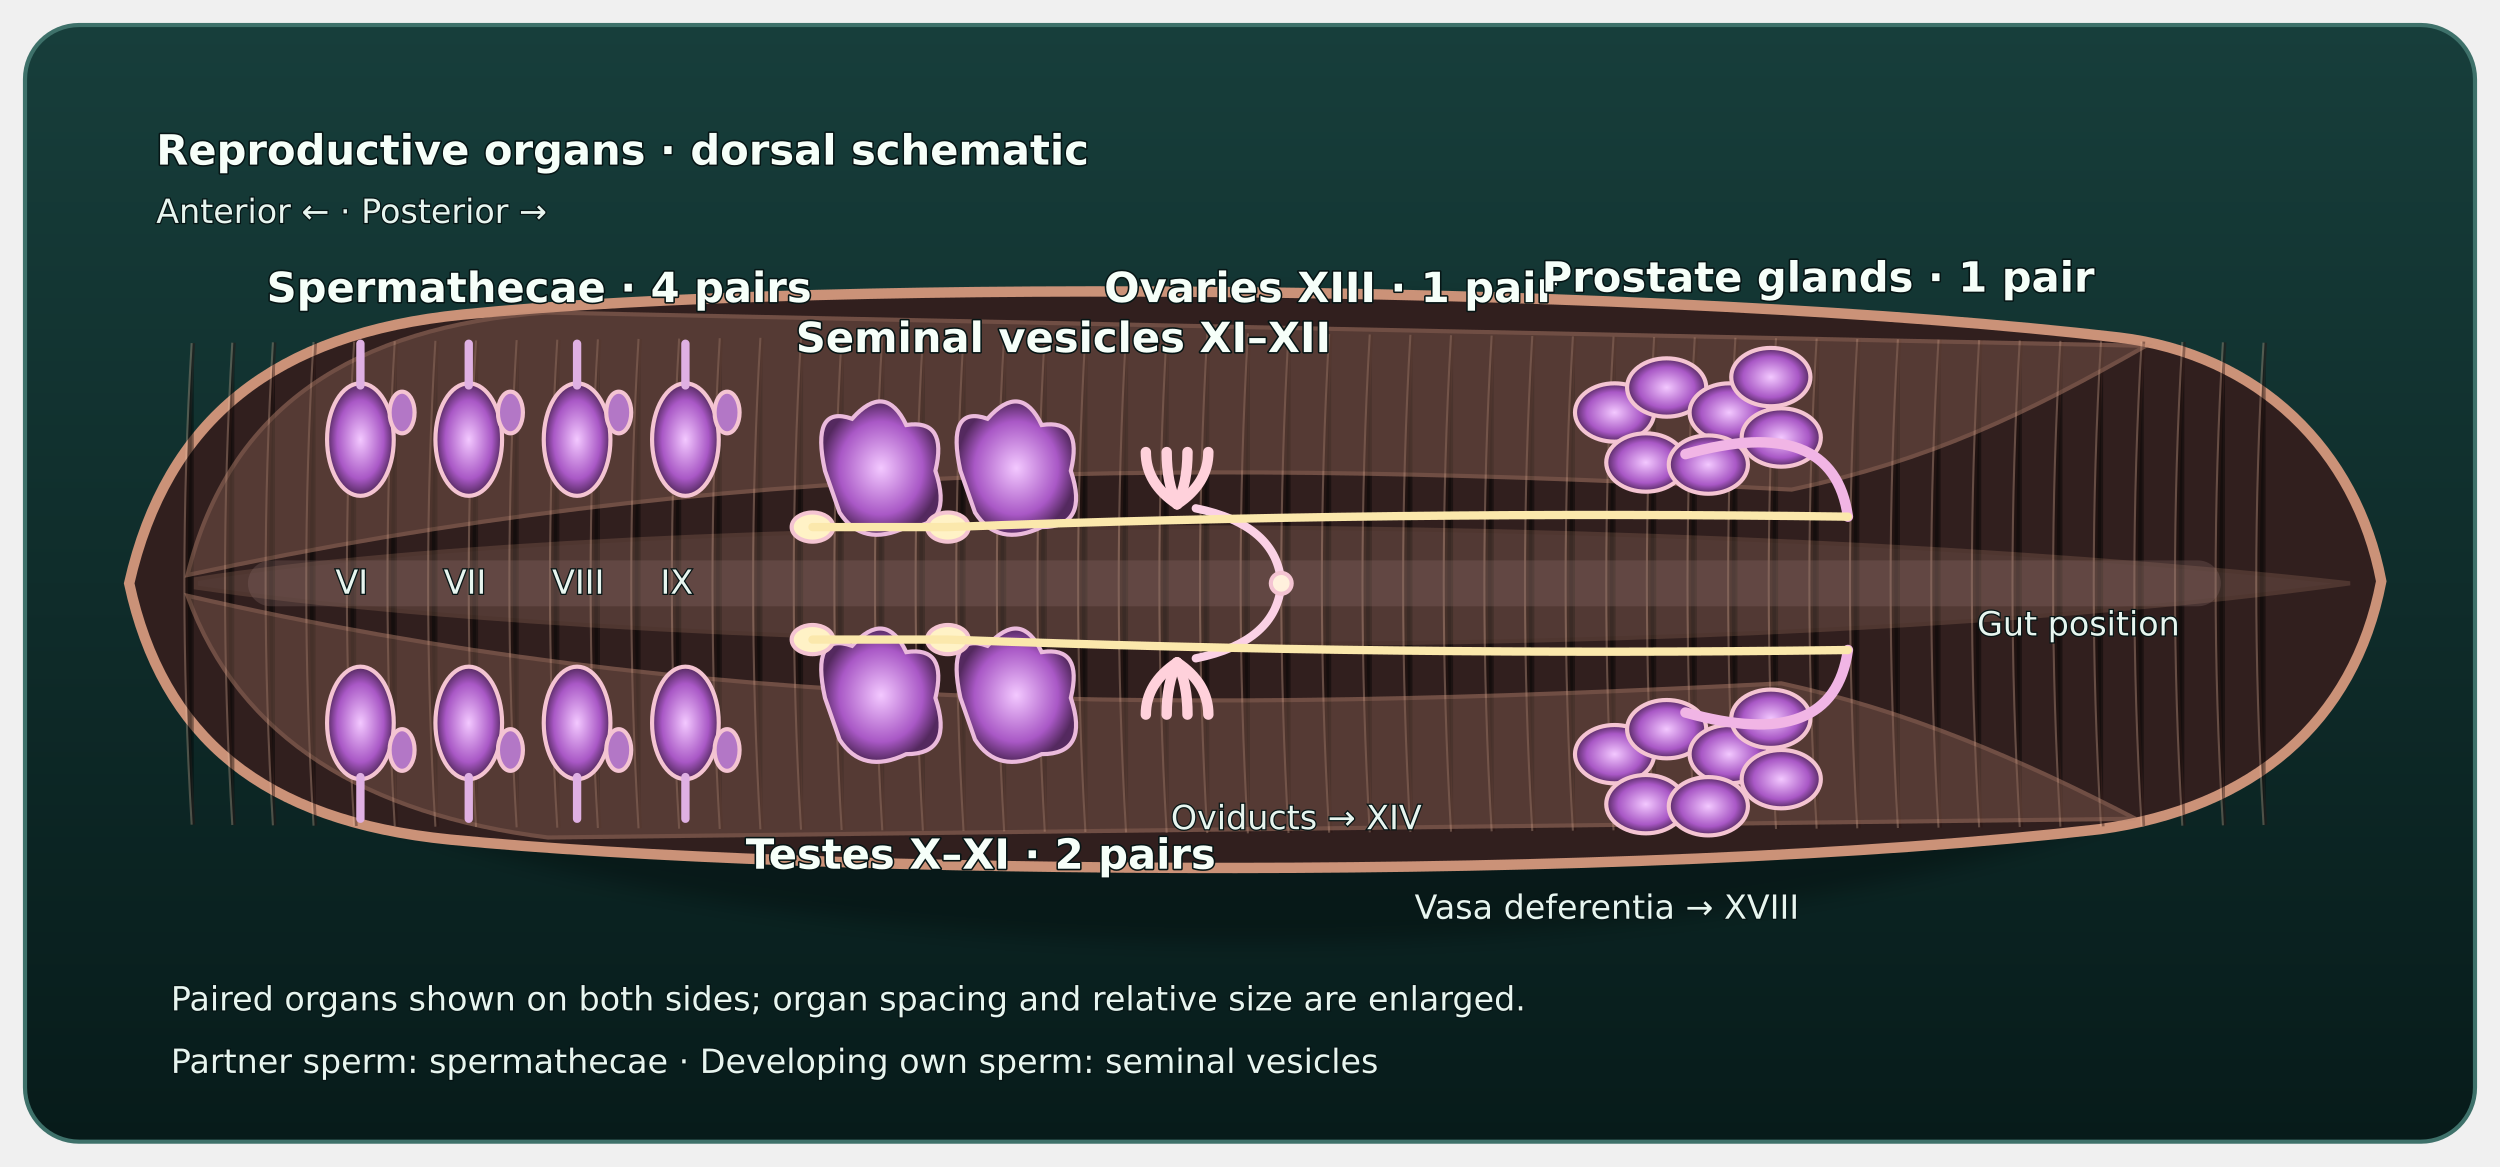
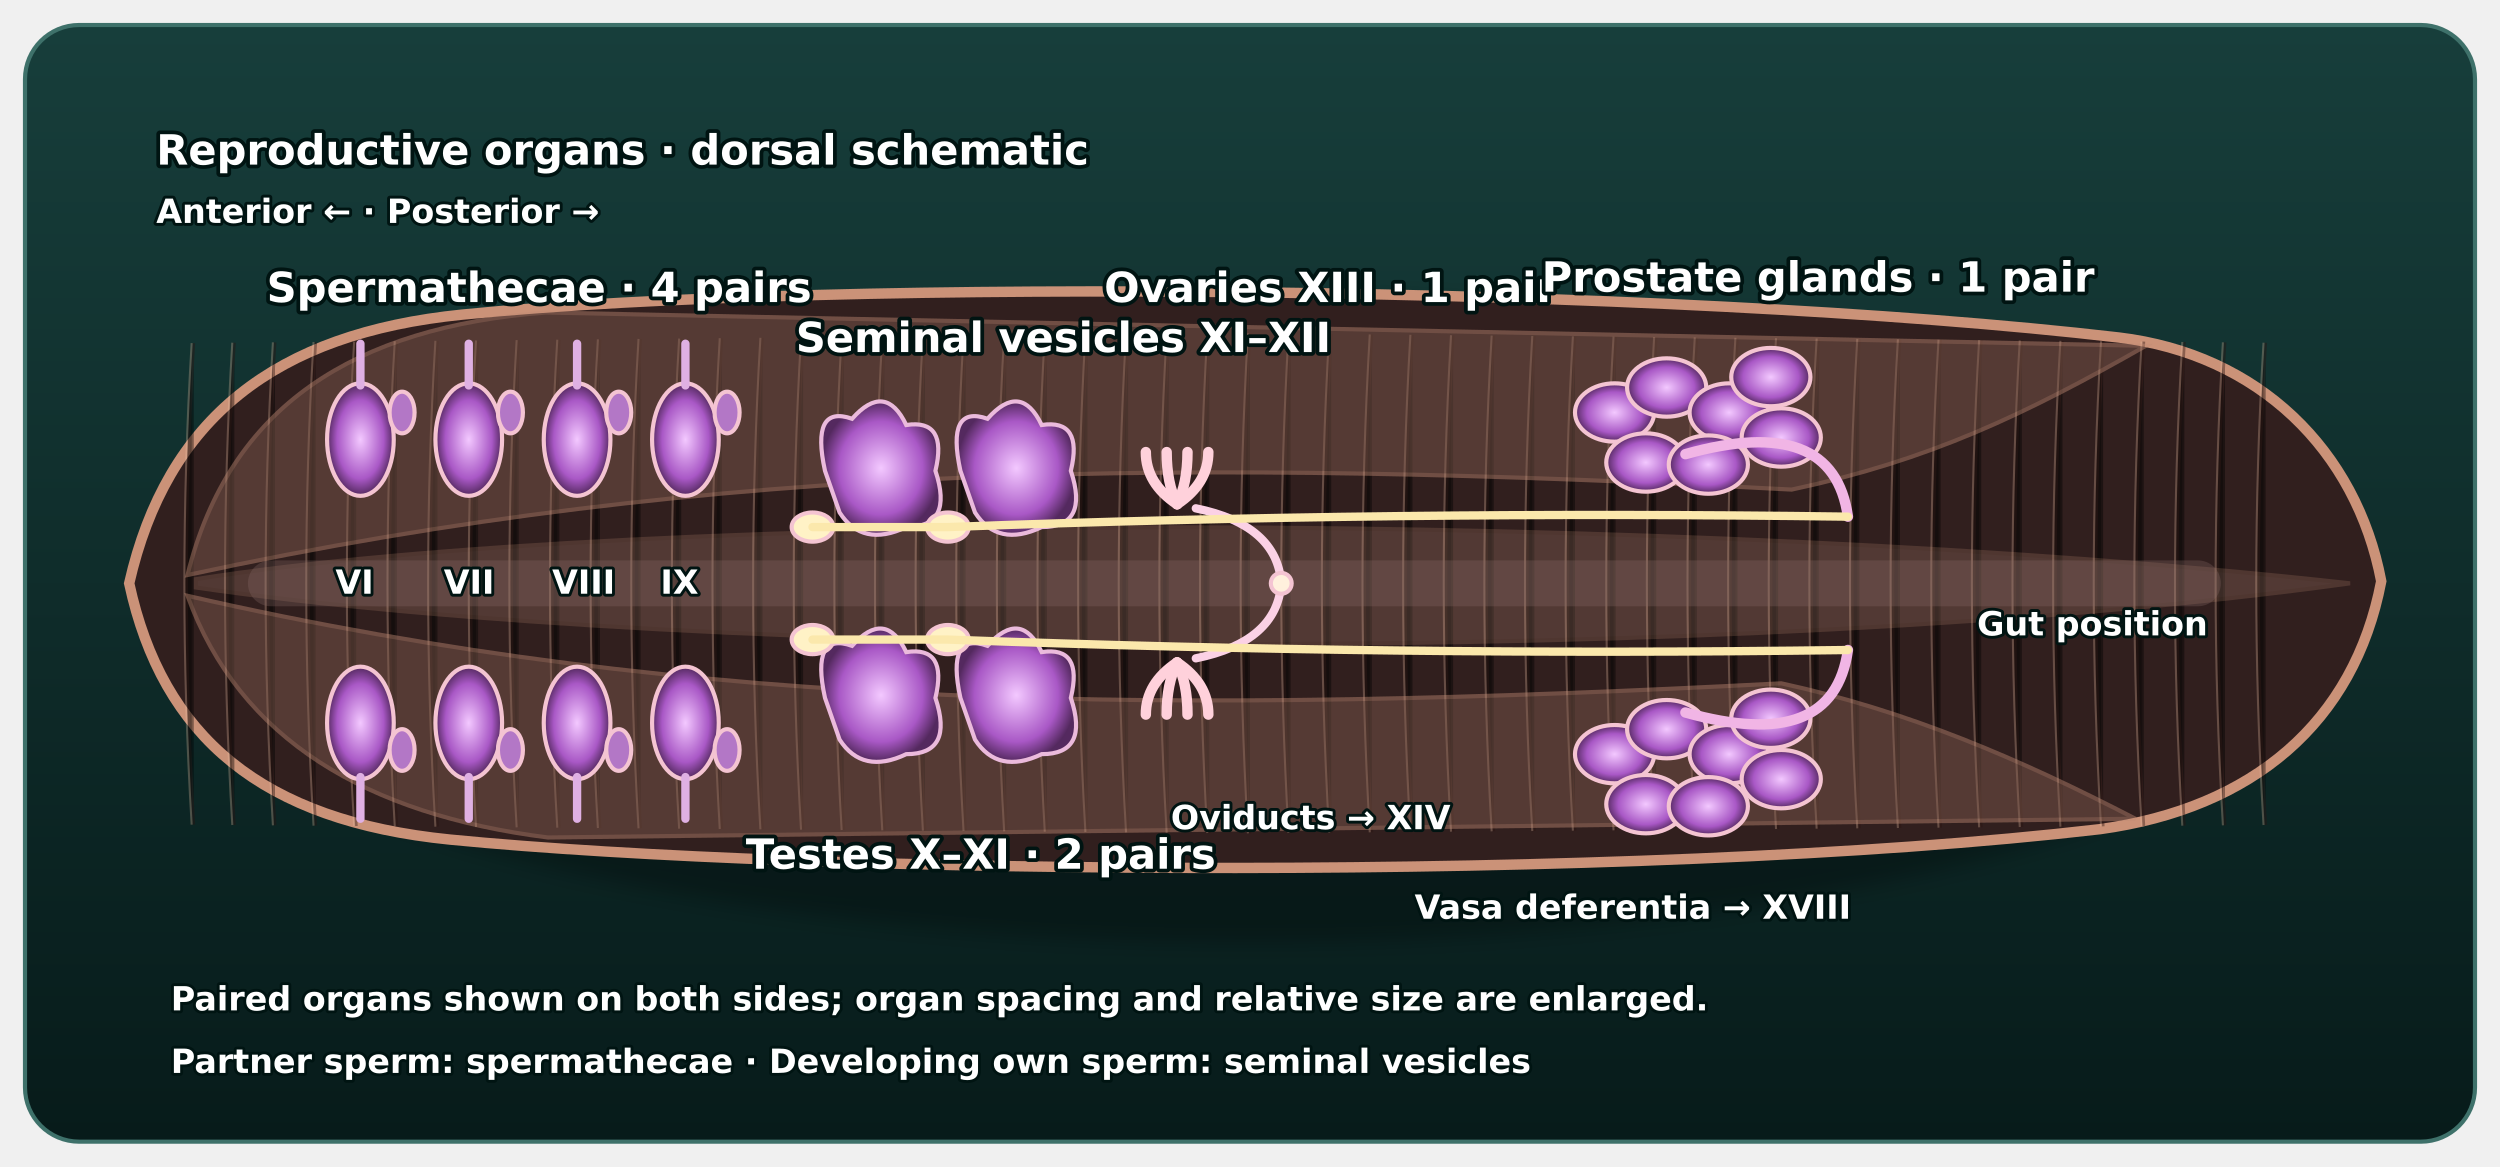
<svg xmlns="http://www.w3.org/2000/svg" id="anatomySvg" viewBox="0 0 1200 560" role="group" aria-labelledby="svgTitle svgDesc" style="transform: none; display: block;" lang="en" xml:lang="en" width="1200" height="560" class="motion-paused">
  <defs>
    <linearGradient id="trayGrad" x1="0" y1="0" x2="0" y2="1">
      <stop stop-color="#173e3b" />
      <stop offset="1" stop-color="#071b1a" />
    </linearGradient>
    <linearGradient id="skinGrad" x1="0" y1="0" x2="0" y2="1">
      <stop stop-color="#b87f69" />
      <stop offset=".42" stop-color="#8b5b4b" />
      <stop offset="1" stop-color="#593c35" />
    </linearGradient>
    <linearGradient id="gutGrad" x1="0" y1="0" x2="0" y2="1">
      <stop stop-color="#ffd0aa" />
      <stop offset=".5" stop-color="#d37e66" />
      <stop offset="1" stop-color="#7e3d3f" />
    </linearGradient>
    <linearGradient id="gutLight" x1="0" y1="0" x2="0" y2="1">
      <stop stop-color="#ffe4bb" />
      <stop offset="1" stop-color="#c67c57" />
    </linearGradient>
    <radialGradient id="gizzardGrad">
      <stop stop-color="#f4c099" />
      <stop offset=".58" stop-color="#b36454" />
      <stop offset="1" stop-color="#683940" />
    </radialGradient>
    <linearGradient id="vesselGrad" x1="0" y1="0" x2="1" y2="0">
      <stop stop-color="#8e1e34" />
      <stop offset=".45" stop-color="#ff6670" />
      <stop offset="1" stop-color="#8e1e34" />
    </linearGradient>
    <radialGradient id="reproGrad">
      <stop stop-color="#f3c8ff" />
      <stop offset=".7" stop-color="#a958c6" />
      <stop offset="1" stop-color="#54295f" />
    </radialGradient>
    <filter id="soft">
      <feGaussianBlur stdDeviation="5" />
    </filter>
    <marker id="arrowRed" markerWidth="8" markerHeight="8" refX="6" refY="3" orient="auto">
      <path d="M0 0L6 3L0 6Z" fill="#ff8991" />
    </marker>
    <marker id="arrowBlue" markerWidth="8" markerHeight="8" refX="6" refY="3" orient="auto">
      <path d="M0 0L6 3L0 6Z" fill="#7bd8ff" />
    </marker>
    <filter id="organicTexture" x="-20%" y="-20%" width="140%" height="140%">
      <feTurbulence type="fractalNoise" baseFrequency="0.012 0.09" numOctaves="4" seed="7" result="grain" />
      <feColorMatrix in="grain" type="matrix" values="0 0 0 0 0  0 0 0 0 0  0 0 0 0 0  0.85 0.85 0.85 0 0" result="grainAlpha" />
      <feComposite in="grainAlpha" in2="SourceGraphic" operator="in" />
    </filter>
    <filter id="fineGrain" x="-20%" y="-20%" width="140%" height="140%">
      <feTurbulence type="fractalNoise" baseFrequency="0.35" numOctaves="2" seed="3" result="fine" />
      <feColorMatrix in="fine" type="matrix" values="0 0 0 0 0  0 0 0 0 0  0 0 0 0 0  0.5 0.5 0.5 0 0" result="fineAlpha" />
      <feComposite in="fineAlpha" in2="SourceGraphic" operator="in" />
    </filter>
    <radialGradient id="glossHi" cx="34%" cy="20%" r="60%">
      <stop offset="0" stop-color="#fff" stop-opacity=".55" />
      <stop offset=".45" stop-color="#fff" stop-opacity=".1" />
      <stop offset="1" stop-color="#fff" stop-opacity="0" />
    </radialGradient>
    <radialGradient id="glossHiSmall" cx="30%" cy="22%" r="70%">
      <stop offset="0" stop-color="#fff" stop-opacity=".7" />
      <stop offset="1" stop-color="#fff" stop-opacity="0" />
    </radialGradient>
    <linearGradient id="skinGrad2" x1="0" y1="0" x2="0" y2="1">
      <stop stop-color="#c68a70" offset="0" />
      <stop offset=".18" stop-color="#a8664f" />
      <stop offset=".5" stop-color="#7d4438" />
      <stop offset=".78" stop-color="#5a352f" />
      <stop offset="1" stop-color="#3c211f" />
    </linearGradient>
    <radialGradient id="fleshGlow" cx="50%" cy="35%" r="65%">
      <stop offset="0" stop-color="#ffe0c8" stop-opacity=".5" />
      <stop offset="1" stop-color="#ffe0c8" stop-opacity="0" />
    </radialGradient>
    <clipPath id="externalClip">
      <path d="M65 280 C88 227 136 190 220 186 C470 180 841 183 1050 208 C1112 217 1140 245 1145 280 C1138 324 1095 350 1044 358 C784 384 420 377 218 374 C133 371 87 330 65 280 Z" />
    </clipPath>
    <linearGradient id="caecumPolish" x1="0" y1="0" x2="0" y2="1">
      <stop offset="0" stop-color="#ffe1b5" />
      <stop offset="0.33" stop-color="#efb082" />
      <stop offset="0.68" stop-color="#bb715f" />
      <stop offset="1" stop-color="#663940" />
    </linearGradient>
    <linearGradient id="nervePolish" x1="0" y1="0" x2="0" y2="1">
      <stop offset="0" stop-color="#fff3c1" />
      <stop offset="0.28" stop-color="#ffe179" />
      <stop offset="0.65" stop-color="#d8a43a" />
      <stop offset="1" stop-color="#805424" />
    </linearGradient>
    <linearGradient id="epidermisPolish" x1="0" y1="0" x2="0" y2="1">
      <stop offset="0" stop-color="#f8ccad" />
      <stop offset="0.4" stop-color="#d99c80" />
      <stop offset="1" stop-color="#8f594f" />
    </linearGradient>
    <linearGradient id="skinDepthPolish" x1="0" y1="0" x2="0" y2="1">
      <stop offset="0" stop-color="#b77d6c" />
      <stop offset="0.55" stop-color="#734e48" />
      <stop offset="1" stop-color="#382e32" />
    </linearGradient>
    <linearGradient id="mucusPolish" x1="0" y1="0" x2="0" y2="1">
      <stop offset="0" stop-color="#e6fcff" />
      <stop offset="0.28" stop-color="#ade4e5" />
      <stop offset="1" stop-color="#487f89" />
    </linearGradient>
    <radialGradient id="ganglionPolish" cx=".33" cy=".22" r=".85">
      <stop offset="0" stop-color="#fff8d2" />
      <stop offset="0.38" stop-color="#f7d565" />
      <stop offset="1" stop-color="#957026" />
    </radialGradient>
    <marker id="arrowGasIn" markerWidth="12" markerHeight="12" refX="10" refY="6" orient="auto" markerUnits="userSpaceOnUse">
      <path d="M0 0L12 6L0 12Z" fill="#85e2ff" />
    </marker>
    <marker id="arrowGasOut" markerWidth="12" markerHeight="12" refX="10" refY="6" orient="auto" markerUnits="userSpaceOnUse">
      <path d="M0 0L12 6L0 12Z" fill="#ffb0b7" />
    </marker>
  </defs>
  <rect x="12" y="12" width="1176" height="536" rx="26" fill="url(#trayGrad)" stroke="#3e716a" stroke-width="2" />
  <ellipse cx="600" cy="297" rx="526" ry="155" fill="#000" opacity=".28" filter="url(#soft)" id="bodyShadow" style="display: inline;" />
  <path id="bodyBase" d="M62 280C80 201 132 160 222 151C402 133 802 137 1017 162C1084 170 1131 216 1143 279C1130 347 1081 388 1008 398C785 424 389 420 216 403C126 394 78 354 62 280Z" fill="#311f1e" stroke="#cb9278" stroke-width="5" style="display: inline;" />
  <g id="segments" aria-hidden="true" style="display: inline;">
    <path class="segment-shadow" d="M93 164.68Q86 280 93 395.84" style="stroke: #2a1210; stroke-width: 1.4; opacity: 0.4;" />
    <path class="segment-line" d="M92 164.68Q85 280 92 395.84" style="stroke: #f0c6a8; stroke-width: 1; opacity: 0.28;" />
    <path class="segment-shadow" d="M112.5 164.5Q105.5 280 112.5 396" style="stroke: #2a1210; stroke-width: 1.4; opacity: 0.4;" />
    <path class="segment-line" d="M111.5 164.5Q104.5 280 111.5 396" style="stroke: #f0c6a8; stroke-width: 1; opacity: 0.28;" />
    <path class="segment-shadow" d="M132 164.32Q125 280 132 396.16" style="stroke: #2a1210; stroke-width: 1.4; opacity: 0.4;" />
    <path class="segment-line" d="M131 164.32Q124 280 131 396.16" style="stroke: #f0c6a8; stroke-width: 1; opacity: 0.28;" />
    <path class="segment-shadow" d="M151.5 164.14Q144.5 280 151.5 396.32" style="stroke: #2a1210; stroke-width: 1.4; opacity: 0.4;" />
    <path class="segment-line" d="M150.5 164.14Q143.5 280 150.5 396.32" style="stroke: #f0c6a8; stroke-width: 1; opacity: 0.28;" />
    <path class="segment-shadow" d="M171 163.96Q164 280 171 396.48" style="stroke: #2a1210; stroke-width: 1.4; opacity: 0.4;" />
    <path class="segment-line" d="M170 163.96Q163 280 170 396.48" style="stroke: #f0c6a8; stroke-width: 1; opacity: 0.28;" />
    <path class="segment-shadow" d="M190.5 163.78Q183.5 280 190.5 396.64" style="stroke: #2a1210; stroke-width: 1.4; opacity: 0.4;" />
    <path class="segment-line" d="M189.5 163.78Q182.5 280 189.5 396.64" style="stroke: #f0c6a8; stroke-width: 1; opacity: 0.28;" />
    <path class="segment-shadow" d="M210 163.6Q203 280 210 396.8" style="stroke: #2a1210; stroke-width: 1.4; opacity: 0.4;" />
    <path class="segment-line" d="M209 163.6Q202 280 209 396.8" style="stroke: #f0c6a8; stroke-width: 1; opacity: 0.28;" />
    <path class="segment-shadow" d="M229.5 163.42Q222.5 280 229.5 396.96" style="stroke: #2a1210; stroke-width: 1.4; opacity: 0.4;" />
    <path class="segment-line" d="M228.5 163.42Q221.5 280 228.5 396.96" style="stroke: #f0c6a8; stroke-width: 1; opacity: 0.28;" />
    <path class="segment-shadow" d="M249 163.24Q242 280 249 397.12" style="stroke: #2a1210; stroke-width: 1.4; opacity: 0.4;" />
    <path class="segment-line" d="M248 163.24Q241 280 248 397.12" style="stroke: #f0c6a8; stroke-width: 1; opacity: 0.28;" />
    <path class="segment-shadow" d="M268.5 163.06Q261.5 280 268.5 397.28" style="stroke: #2a1210; stroke-width: 1.4; opacity: 0.4;" />
    <path class="segment-line" d="M267.5 163.06Q260.5 280 267.5 397.28" style="stroke: #f0c6a8; stroke-width: 1; opacity: 0.28;" />
    <path class="segment-shadow" d="M288 162.88Q281 280 288 397.44" style="stroke: #2a1210; stroke-width: 1.4; opacity: 0.4;" />
    <path class="segment-line" d="M287 162.88Q280 280 287 397.44" style="stroke: #f0c6a8; stroke-width: 1; opacity: 0.28;" />
    <path class="segment-shadow" d="M307.5 162.7Q300.5 280 307.5 397.6" style="stroke: #2a1210; stroke-width: 1.4; opacity: 0.4;" />
    <path class="segment-line" d="M306.5 162.7Q299.5 280 306.5 397.6" style="stroke: #f0c6a8; stroke-width: 1; opacity: 0.28;" />
    <path class="segment-shadow" d="M327 162.52Q320 280 327 397.76" style="stroke: #2a1210; stroke-width: 1.4; opacity: 0.4;" />
    <path class="segment-line" d="M326 162.52Q319 280 326 397.76" style="stroke: #f0c6a8; stroke-width: 1; opacity: 0.28;" />
    <path class="segment-shadow" d="M346.5 162.34Q339.5 280 346.5 397.92" style="stroke: #2a1210; stroke-width: 1.4; opacity: 0.4;" />
    <path class="segment-line" d="M345.5 162.34Q338.5 280 345.5 397.92" style="stroke: #f0c6a8; stroke-width: 1; opacity: 0.28;" />
    <path class="segment-shadow" d="M366 162.16Q359 280 366 398.08" style="stroke: #2a1210; stroke-width: 1.4; opacity: 0.4;" />
    <path class="segment-line" d="M365 162.16Q358 280 365 398.08" style="stroke: #f0c6a8; stroke-width: 1; opacity: 0.28;" />
    <path class="segment-shadow" d="M385.5 161.98Q378.5 280 385.5 398.24" style="stroke: #2a1210; stroke-width: 1.4; opacity: 0.4;" />
    <path class="segment-line" d="M384.5 161.98Q377.5 280 384.5 398.24" style="stroke: #f0c6a8; stroke-width: 1; opacity: 0.28;" />
    <path class="segment-shadow" d="M405 161.8Q398 280 405 398.4" style="stroke: #2a1210; stroke-width: 1.4; opacity: 0.4;" />
    <path class="segment-line" d="M404 161.8Q397 280 404 398.4" style="stroke: #f0c6a8; stroke-width: 1; opacity: 0.28;" />
    <path class="segment-shadow" d="M424.5 161.62Q417.5 280 424.5 398.56" style="stroke: #2a1210; stroke-width: 1.4; opacity: 0.4;" />
    <path class="segment-line" d="M423.5 161.62Q416.5 280 423.5 398.56" style="stroke: #f0c6a8; stroke-width: 1; opacity: 0.28;" />
    <path class="segment-shadow" d="M444 161.44Q437 280 444 398.72" style="stroke: #2a1210; stroke-width: 1.4; opacity: 0.4;" />
    <path class="segment-line" d="M443 161.44Q436 280 443 398.72" style="stroke: #f0c6a8; stroke-width: 1; opacity: 0.28;" />
    <path class="segment-shadow" d="M463.5 161.26Q456.5 280 463.5 398.88" style="stroke: #2a1210; stroke-width: 1.4; opacity: 0.4;" />
    <path class="segment-line" d="M462.5 161.26Q455.5 280 462.5 398.88" style="stroke: #f0c6a8; stroke-width: 1; opacity: 0.28;" />
    <path class="segment-shadow" d="M483 161.08Q476 280 483 399.04" style="stroke: #2a1210; stroke-width: 1.4; opacity: 0.4;" />
    <path class="segment-line" d="M482 161.08Q475 280 482 399.04" style="stroke: #f0c6a8; stroke-width: 1; opacity: 0.28;" />
    <path class="segment-shadow" d="M502.5 160.9Q495.5 280 502.5 399.2" style="stroke: #2a1210; stroke-width: 1.4; opacity: 0.4;" />
    <path class="segment-line" d="M501.5 160.9Q494.5 280 501.5 399.2" style="stroke: #f0c6a8; stroke-width: 1; opacity: 0.28;" />
    <path class="segment-shadow" d="M522 160.72Q515 280 522 399.36" style="stroke: #2a1210; stroke-width: 1.4; opacity: 0.4;" />
    <path class="segment-line" d="M521 160.72Q514 280 521 399.36" style="stroke: #f0c6a8; stroke-width: 1; opacity: 0.28;" />
    <path class="segment-shadow" d="M541.5 160.54Q534.5 280 541.5 399.52" style="stroke: #2a1210; stroke-width: 1.4; opacity: 0.4;" />
    <path class="segment-line" d="M540.5 160.54Q533.5 280 540.5 399.52" style="stroke: #f0c6a8; stroke-width: 1; opacity: 0.28;" />
    <path class="segment-shadow" d="M561 160.36Q554 280 561 399.68" style="stroke: #2a1210; stroke-width: 1.4; opacity: 0.4;" />
    <path class="segment-line" d="M560 160.36Q553 280 560 399.68" style="stroke: #f0c6a8; stroke-width: 1; opacity: 0.28;" />
    <path class="segment-shadow" d="M580.5 160.18Q573.5 280 580.5 399.84" style="stroke: #2a1210; stroke-width: 1.4; opacity: 0.4;" />
    <path class="segment-line" d="M579.5 160.18Q572.5 280 579.5 399.84" style="stroke: #f0c6a8; stroke-width: 1; opacity: 0.28;" />
    <path class="segment-shadow" d="M600 160Q593 280 600 400" style="stroke: #2a1210; stroke-width: 1.4; opacity: 0.4;" />
    <path class="segment-line" d="M599 160Q592 280 599 400" style="stroke: #f0c6a8; stroke-width: 1; opacity: 0.28;" />
    <path class="segment-shadow" d="M619.5 160.18Q612.5 280 619.5 399.84" style="stroke: #2a1210; stroke-width: 1.4; opacity: 0.4;" />
    <path class="segment-line" d="M618.5 160.18Q611.5 280 618.5 399.84" style="stroke: #f0c6a8; stroke-width: 1; opacity: 0.28;" />
    <path class="segment-shadow" d="M639 160.36Q632 280 639 399.68" style="stroke: #2a1210; stroke-width: 1.4; opacity: 0.4;" />
    <path class="segment-line" d="M638 160.36Q631 280 638 399.68" style="stroke: #f0c6a8; stroke-width: 1; opacity: 0.28;" />
    <path class="segment-shadow" d="M658.5 160.54Q651.5 280 658.5 399.52" style="stroke: #2a1210; stroke-width: 1.4; opacity: 0.4;" />
    <path class="segment-line" d="M657.5 160.54Q650.5 280 657.5 399.52" style="stroke: #f0c6a8; stroke-width: 1; opacity: 0.28;" />
    <path class="segment-shadow" d="M678 160.72Q671 280 678 399.36" style="stroke: #2a1210; stroke-width: 1.4; opacity: 0.4;" />
    <path class="segment-line" d="M677 160.72Q670 280 677 399.36" style="stroke: #f0c6a8; stroke-width: 1; opacity: 0.28;" />
    <path class="segment-shadow" d="M697.5 160.9Q690.5 280 697.5 399.2" style="stroke: #2a1210; stroke-width: 1.4; opacity: 0.4;" />
    <path class="segment-line" d="M696.5 160.9Q689.5 280 696.5 399.2" style="stroke: #f0c6a8; stroke-width: 1; opacity: 0.28;" />
    <path class="segment-shadow" d="M717 161.08Q710 280 717 399.04" style="stroke: #2a1210; stroke-width: 1.4; opacity: 0.4;" />
    <path class="segment-line" d="M716 161.08Q709 280 716 399.04" style="stroke: #f0c6a8; stroke-width: 1; opacity: 0.28;" />
    <path class="segment-shadow" d="M736.5 161.26Q729.5 280 736.5 398.88" style="stroke: #2a1210; stroke-width: 1.4; opacity: 0.4;" />
    <path class="segment-line" d="M735.5 161.26Q728.5 280 735.5 398.88" style="stroke: #f0c6a8; stroke-width: 1; opacity: 0.28;" />
    <path class="segment-shadow" d="M756 161.44Q749 280 756 398.72" style="stroke: #2a1210; stroke-width: 1.4; opacity: 0.4;" />
    <path class="segment-line" d="M755 161.44Q748 280 755 398.72" style="stroke: #f0c6a8; stroke-width: 1; opacity: 0.28;" />
    <path class="segment-shadow" d="M775.5 161.62Q768.5 280 775.5 398.56" style="stroke: #2a1210; stroke-width: 1.4; opacity: 0.4;" />
    <path class="segment-line" d="M774.5 161.62Q767.5 280 774.5 398.56" style="stroke: #f0c6a8; stroke-width: 1; opacity: 0.28;" />
    <path class="segment-shadow" d="M795 161.8Q788 280 795 398.4" style="stroke: #2a1210; stroke-width: 1.4; opacity: 0.4;" />
    <path class="segment-line" d="M794 161.8Q787 280 794 398.4" style="stroke: #f0c6a8; stroke-width: 1; opacity: 0.28;" />
    <path class="segment-shadow" d="M814.5 161.98Q807.5 280 814.5 398.24" style="stroke: #2a1210; stroke-width: 1.4; opacity: 0.4;" />
    <path class="segment-line" d="M813.5 161.98Q806.5 280 813.5 398.24" style="stroke: #f0c6a8; stroke-width: 1; opacity: 0.28;" />
    <path class="segment-shadow" d="M834 162.16Q827 280 834 398.08" style="stroke: #2a1210; stroke-width: 1.4; opacity: 0.4;" />
    <path class="segment-line" d="M833 162.16Q826 280 833 398.08" style="stroke: #f0c6a8; stroke-width: 1; opacity: 0.28;" />
    <path class="segment-shadow" d="M853.5 162.34Q846.5 280 853.5 397.92" style="stroke: #2a1210; stroke-width: 1.4; opacity: 0.4;" />
    <path class="segment-line" d="M852.5 162.34Q845.5 280 852.5 397.92" style="stroke: #f0c6a8; stroke-width: 1; opacity: 0.28;" />
    <path class="segment-shadow" d="M873 162.52Q866 280 873 397.76" style="stroke: #2a1210; stroke-width: 1.4; opacity: 0.4;" />
    <path class="segment-line" d="M872 162.52Q865 280 872 397.76" style="stroke: #f0c6a8; stroke-width: 1; opacity: 0.28;" />
    <path class="segment-shadow" d="M892.5 162.7Q885.5 280 892.5 397.6" style="stroke: #2a1210; stroke-width: 1.4; opacity: 0.4;" />
    <path class="segment-line" d="M891.5 162.7Q884.5 280 891.5 397.6" style="stroke: #f0c6a8; stroke-width: 1; opacity: 0.28;" />
    <path class="segment-shadow" d="M912 162.88Q905 280 912 397.44" style="stroke: #2a1210; stroke-width: 1.4; opacity: 0.4;" />
    <path class="segment-line" d="M911 162.88Q904 280 911 397.44" style="stroke: #f0c6a8; stroke-width: 1; opacity: 0.28;" />
    <path class="segment-shadow" d="M931.5 163.06Q924.5 280 931.5 397.28" style="stroke: #2a1210; stroke-width: 1.4; opacity: 0.4;" />
    <path class="segment-line" d="M930.5 163.06Q923.5 280 930.5 397.28" style="stroke: #f0c6a8; stroke-width: 1; opacity: 0.28;" />
    <path class="segment-shadow" d="M951 163.24Q944 280 951 397.12" style="stroke: #2a1210; stroke-width: 1.4; opacity: 0.4;" />
    <path class="segment-line" d="M950 163.24Q943 280 950 397.12" style="stroke: #f0c6a8; stroke-width: 1; opacity: 0.28;" />
    <path class="segment-shadow" d="M970.5 163.42Q963.5 280 970.5 396.96" style="stroke: #2a1210; stroke-width: 1.4; opacity: 0.4;" />
    <path class="segment-line" d="M969.5 163.42Q962.5 280 969.5 396.96" style="stroke: #f0c6a8; stroke-width: 1; opacity: 0.28;" />
    <path class="segment-shadow" d="M990 163.6Q983 280 990 396.8" style="stroke: #2a1210; stroke-width: 1.4; opacity: 0.4;" />
    <path class="segment-line" d="M989 163.6Q982 280 989 396.8" style="stroke: #f0c6a8; stroke-width: 1; opacity: 0.28;" />
    <path class="segment-shadow" d="M1009.5 163.78Q1002.5 280 1009.5 396.64" style="stroke: #2a1210; stroke-width: 1.4; opacity: 0.4;" />
    <path class="segment-line" d="M1008.5 163.78Q1001.5 280 1008.5 396.64" style="stroke: #f0c6a8; stroke-width: 1; opacity: 0.28;" />
    <path class="segment-shadow" d="M1029 163.96Q1022 280 1029 396.48" style="stroke: #2a1210; stroke-width: 1.4; opacity: 0.4;" />
    <path class="segment-line" d="M1028 163.96Q1021 280 1028 396.48" style="stroke: #f0c6a8; stroke-width: 1; opacity: 0.28;" />
    <path class="segment-shadow" d="M1048.5 164.14Q1041.5 280 1048.5 396.32" style="stroke: #2a1210; stroke-width: 1.4; opacity: 0.4;" />
    <path class="segment-line" d="M1047.5 164.14Q1040.5 280 1047.5 396.32" style="stroke: #f0c6a8; stroke-width: 1; opacity: 0.28;" />
    <path class="segment-shadow" d="M1068 164.32Q1061 280 1068 396.16" style="stroke: #2a1210; stroke-width: 1.4; opacity: 0.4;" />
    <path class="segment-line" d="M1067 164.32Q1060 280 1067 396.16" style="stroke: #f0c6a8; stroke-width: 1; opacity: 0.28;" />
    <path class="segment-shadow" d="M1087.5 164.5Q1080.5 280 1087.5 396" style="stroke: #2a1210; stroke-width: 1.4; opacity: 0.4;" />
    <path class="segment-line" d="M1086.5 164.5Q1079.5 280 1086.5 396" style="stroke: #f0c6a8; stroke-width: 1; opacity: 0.28;" />
  </g>
  <g id="internalFlaps" aria-hidden="true" style="display: inline;">
    <path class="flap" d="M90 276C110 195 170 157 262 150L1030 166C972 199 926 221 860 235C573 220 345 221 90 276Z" style="fill: #835d4f; stroke: #c18b74; stroke-width: 2; opacity: 0.44;" />
    <path class="flap" d="M90 286C115 355 176 391 263 402L1025 393C969 364 915 341 855 328C566 343 335 342 90 286Z" style="fill: #835d4f; stroke: #c18b74; stroke-width: 2; opacity: 0.44;" />
    <path d="M94 278C310 244 813 245 1128 280C840 320 335 317 94 282Z" fill="#e9b394" opacity=".18" stroke="#d9a080" stroke-width="2" />
  </g>
  <g id="layer-reproductive" class="layer active" style="display: inline;">
-     <text x="75" y="79" class="organ-label" data-en-label="Reproductive organs · dorsal schematic" data-en-x="75" data-en-y="79" data-en-font="" lang="en" xml:lang="en" style="fill: #f6fff9; stroke: #061515; stroke-width: 1.5; stroke-linejoin: round; font-size: 20px; font-weight: 750; font-family: DejaVu Sans;" paint-order="stroke" id="proof-label-0">
+     <text x="75" y="79" class="organ-label" data-en-label="Reproductive organs · dorsal schematic" data-en-x="75" data-en-y="79" data-en-font="" lang="en" xml:lang="en" style="fill: #ffffff; stroke: #001412; stroke-width: 3.6; stroke-linejoin: round; font-size: 20px; font-weight: 800; font-family: DejaVu Sans;" paint-order="stroke" id="proof-label-0">
      <tspan x="75" dy="0">Reproductive organs · dorsal schematic</tspan>
    </text>
-     <text x="75" y="107" class="micro-label" data-en-label="Anterior ←   ·   Posterior →" data-en-x="75" data-en-y="107" data-en-font="" lang="en" xml:lang="en" style="fill: #e7f5ef; stroke: #061515; stroke-width: 1.2; font-size: 16px; font-family: DejaVu Sans;" paint-order="stroke" id="proof-label-1">
+     <text x="75" y="107" class="micro-label" data-en-label="Anterior ←   ·   Posterior →" data-en-x="75" data-en-y="107" data-en-font="" lang="en" xml:lang="en" style="fill: #ffffff; stroke: #001412; stroke-width: 2.8; stroke-linejoin: round; font-size: 16px; font-family: DejaVu Sans; font-weight: 700;" paint-order="stroke" id="proof-label-1">
      <tspan x="75" dy="0">Anterior ←   ·   Posterior →</tspan>
    </text>
    <path d="M130 280 H1055" fill="none" stroke="#866966" stroke-width="22" stroke-linecap="round" opacity=".3" />
-     <text x="949" y="305" class="micro-label" data-en-label="Gut position" data-en-x="949" data-en-y="305" data-en-font="" lang="en" xml:lang="en" style="fill: #e7f5ef; stroke: #061515; stroke-width: 1.2; font-size: 16px; font-family: DejaVu Sans;" paint-order="stroke" id="proof-label-2">
+     <text x="949" y="305" class="micro-label" data-en-label="Gut position" data-en-x="949" data-en-y="305" data-en-font="" lang="en" xml:lang="en" style="fill: #ffffff; stroke: #001412; stroke-width: 2.8; stroke-linejoin: round; font-size: 16px; font-family: DejaVu Sans; font-weight: 700;" paint-order="stroke" id="proof-label-2">
      <tspan x="949" dy="0">Gut position</tspan>
    </text>
    <g class="svg-structure" data-structure="spermathecae" tabindex="0" role="button" aria-hidden="false" aria-disabled="false" aria-label="Spermathecae">
      <ellipse cx="173" cy="211" rx="16" ry="27" fill="url(#reproGrad)" stroke="#f4c4d2" stroke-width="2" />
      <ellipse cx="193" cy="198" rx="6" ry="10" fill="#b377c6" stroke="#f4c4d2" stroke-width="2" />
      <path d="M173 185 v-20" fill="none" stroke="#dfb0e3" stroke-width="4" stroke-linecap="round" />
      <ellipse cx="173" cy="347" rx="16" ry="27" fill="url(#reproGrad)" stroke="#f4c4d2" stroke-width="2" />
      <ellipse cx="193" cy="360" rx="6" ry="10" fill="#b377c6" stroke="#f4c4d2" stroke-width="2" />
      <path d="M173 373 v20" fill="none" stroke="#dfb0e3" stroke-width="4" stroke-linecap="round" />
-       <text x="161" y="285" class="micro-label" data-en-label="VI" data-en-x="161" data-en-y="285" data-en-font="" lang="en" xml:lang="en" style="fill: #e7f5ef; stroke: #061515; stroke-width: 1.2; font-size: 16px; font-family: DejaVu Sans;" paint-order="stroke" id="proof-label-3">
+       <text x="161" y="285" class="micro-label" data-en-label="VI" data-en-x="161" data-en-y="285" data-en-font="" lang="en" xml:lang="en" style="fill: #ffffff; stroke: #001412; stroke-width: 2.8; stroke-linejoin: round; font-size: 16px; font-family: DejaVu Sans; font-weight: 700;" paint-order="stroke" id="proof-label-3">
        <tspan x="161" dy="0">VI</tspan>
      </text>
      <ellipse cx="225" cy="211" rx="16" ry="27" fill="url(#reproGrad)" stroke="#f4c4d2" stroke-width="2" />
      <ellipse cx="245" cy="198" rx="6" ry="10" fill="#b377c6" stroke="#f4c4d2" stroke-width="2" />
      <path d="M225 185 v-20" fill="none" stroke="#dfb0e3" stroke-width="4" stroke-linecap="round" />
      <ellipse cx="225" cy="347" rx="16" ry="27" fill="url(#reproGrad)" stroke="#f4c4d2" stroke-width="2" />
      <ellipse cx="245" cy="360" rx="6" ry="10" fill="#b377c6" stroke="#f4c4d2" stroke-width="2" />
      <path d="M225 373 v20" fill="none" stroke="#dfb0e3" stroke-width="4" stroke-linecap="round" />
-       <text x="213" y="285" class="micro-label" data-en-label="VII" data-en-x="213" data-en-y="285" data-en-font="" lang="en" xml:lang="en" style="fill: #e7f5ef; stroke: #061515; stroke-width: 1.2; font-size: 16px; font-family: DejaVu Sans;" paint-order="stroke" id="proof-label-4">
+       <text x="213" y="285" class="micro-label" data-en-label="VII" data-en-x="213" data-en-y="285" data-en-font="" lang="en" xml:lang="en" style="fill: #ffffff; stroke: #001412; stroke-width: 2.8; stroke-linejoin: round; font-size: 16px; font-family: DejaVu Sans; font-weight: 700;" paint-order="stroke" id="proof-label-4">
        <tspan x="213" dy="0">VII</tspan>
      </text>
      <ellipse cx="277" cy="211" rx="16" ry="27" fill="url(#reproGrad)" stroke="#f4c4d2" stroke-width="2" />
      <ellipse cx="297" cy="198" rx="6" ry="10" fill="#b377c6" stroke="#f4c4d2" stroke-width="2" />
      <path d="M277 185 v-20" fill="none" stroke="#dfb0e3" stroke-width="4" stroke-linecap="round" />
      <ellipse cx="277" cy="347" rx="16" ry="27" fill="url(#reproGrad)" stroke="#f4c4d2" stroke-width="2" />
      <ellipse cx="297" cy="360" rx="6" ry="10" fill="#b377c6" stroke="#f4c4d2" stroke-width="2" />
      <path d="M277 373 v20" fill="none" stroke="#dfb0e3" stroke-width="4" stroke-linecap="round" />
-       <text x="265" y="285" class="micro-label" data-en-label="VIII" data-en-x="265" data-en-y="285" data-en-font="" lang="en" xml:lang="en" style="fill: #e7f5ef; stroke: #061515; stroke-width: 1.2; font-size: 16px; font-family: DejaVu Sans;" paint-order="stroke" id="proof-label-5">
+       <text x="265" y="285" class="micro-label" data-en-label="VIII" data-en-x="265" data-en-y="285" data-en-font="" lang="en" xml:lang="en" style="fill: #ffffff; stroke: #001412; stroke-width: 2.8; stroke-linejoin: round; font-size: 16px; font-family: DejaVu Sans; font-weight: 700;" paint-order="stroke" id="proof-label-5">
        <tspan x="265" dy="0">VIII</tspan>
      </text>
      <ellipse cx="329" cy="211" rx="16" ry="27" fill="url(#reproGrad)" stroke="#f4c4d2" stroke-width="2" />
      <ellipse cx="349" cy="198" rx="6" ry="10" fill="#b377c6" stroke="#f4c4d2" stroke-width="2" />
      <path d="M329 185 v-20" fill="none" stroke="#dfb0e3" stroke-width="4" stroke-linecap="round" />
      <ellipse cx="329" cy="347" rx="16" ry="27" fill="url(#reproGrad)" stroke="#f4c4d2" stroke-width="2" />
      <ellipse cx="349" cy="360" rx="6" ry="10" fill="#b377c6" stroke="#f4c4d2" stroke-width="2" />
      <path d="M329 373 v20" fill="none" stroke="#dfb0e3" stroke-width="4" stroke-linecap="round" />
-       <text x="317" y="285" class="micro-label" data-en-label="IX" data-en-x="317" data-en-y="285" data-en-font="" lang="en" xml:lang="en" style="fill: #e7f5ef; stroke: #061515; stroke-width: 1.2; font-size: 16px; font-family: DejaVu Sans;" paint-order="stroke" id="proof-label-6">
+       <text x="317" y="285" class="micro-label" data-en-label="IX" data-en-x="317" data-en-y="285" data-en-font="" lang="en" xml:lang="en" style="fill: #ffffff; stroke: #001412; stroke-width: 2.8; stroke-linejoin: round; font-size: 16px; font-family: DejaVu Sans; font-weight: 700;" paint-order="stroke" id="proof-label-6">
        <tspan x="317" dy="0">IX</tspan>
      </text>
-       <text x="128" y="145" class="organ-label" data-en-label="Spermathecae · 4 pairs" data-en-x="128" data-en-y="145" data-en-font="" lang="en" xml:lang="en" style="fill: #f6fff9; stroke: #061515; stroke-width: 1.5; stroke-linejoin: round; font-size: 20px; font-weight: 750; font-family: DejaVu Sans;" paint-order="stroke" id="proof-label-7">
+       <text x="128" y="145" class="organ-label" data-en-label="Spermathecae · 4 pairs" data-en-x="128" data-en-y="145" data-en-font="" lang="en" xml:lang="en" style="fill: #ffffff; stroke: #001412; stroke-width: 3.6; stroke-linejoin: round; font-size: 20px; font-weight: 800; font-family: DejaVu Sans;" paint-order="stroke" id="proof-label-7">
        <tspan x="128" dy="0">Spermathecae · 4 pairs</tspan>
      </text>
    </g>
    <g class="svg-structure" data-structure="seminal-vesicles" tabindex="0" role="button" aria-hidden="false" aria-disabled="false" aria-label="Seminal vesicles">
      <path d="M396 226 q-7 -32 13 -25 q16 -18 26 3 q20 -3 14 22 q9 27 -14 27 q-21 10 -32 -7 Z" fill="url(#reproGrad)" stroke="#ebbadc" stroke-width="2" />
      <path d="M396 335 q-7 -32 13 -25 q16 -18 26 3 q20 -3 14 22 q9 27 -14 27 q-21 10 -32 -7 Z" fill="url(#reproGrad)" stroke="#ebbadc" stroke-width="2" />
      <path d="M461 226 q-7 -32 13 -25 q16 -18 26 3 q20 -3 14 22 q9 27 -14 27 q-21 10 -32 -7 Z" fill="url(#reproGrad)" stroke="#ebbadc" stroke-width="2" />
      <path d="M461 335 q-7 -32 13 -25 q16 -18 26 3 q20 -3 14 22 q9 27 -14 27 q-21 10 -32 -7 Z" fill="url(#reproGrad)" stroke="#ebbadc" stroke-width="2" />
-       <text x="382" y="169" class="organ-label" data-en-label="Seminal vesicles XI–XII" data-en-x="382" data-en-y="169" data-en-font="" lang="en" xml:lang="en" style="fill: #f6fff9; stroke: #061515; stroke-width: 1.5; stroke-linejoin: round; font-size: 20px; font-weight: 750; font-family: DejaVu Sans;" paint-order="stroke" id="proof-label-8">
+       <text x="382" y="169" class="organ-label" data-en-label="Seminal vesicles XI–XII" data-en-x="382" data-en-y="169" data-en-font="" lang="en" xml:lang="en" style="fill: #ffffff; stroke: #001412; stroke-width: 3.6; stroke-linejoin: round; font-size: 20px; font-weight: 800; font-family: DejaVu Sans;" paint-order="stroke" id="proof-label-8">
        <tspan x="382" dy="0">Seminal vesicles XI–XII</tspan>
      </text>
    </g>
    <g class="svg-structure" data-structure="testes" tabindex="0" role="button" aria-hidden="false" aria-disabled="false" aria-label="Testes">
      <ellipse cx="390" cy="253" rx="10" ry="7" fill="#fff2c6" stroke="#f4c4d2" stroke-width="2" />
      <ellipse cx="390" cy="307" rx="10" ry="7" fill="#fff2c6" stroke="#f4c4d2" stroke-width="2" />
      <ellipse cx="455" cy="253" rx="10" ry="7" fill="#fff2c6" stroke="#f4c4d2" stroke-width="2" />
      <ellipse cx="455" cy="307" rx="10" ry="7" fill="#fff2c6" stroke="#f4c4d2" stroke-width="2" />
-       <text x="358" y="417" class="organ-label" data-en-label="Testes X–XI · 2 pairs" data-en-x="358" data-en-y="417" data-en-font="" lang="en" xml:lang="en" style="fill: #f6fff9; stroke: #061515; stroke-width: 1.5; stroke-linejoin: round; font-size: 20px; font-weight: 750; font-family: DejaVu Sans;" paint-order="stroke" id="proof-label-9">
+       <text x="358" y="417" class="organ-label" data-en-label="Testes X–XI · 2 pairs" data-en-x="358" data-en-y="417" data-en-font="" lang="en" xml:lang="en" style="fill: #ffffff; stroke: #001412; stroke-width: 3.6; stroke-linejoin: round; font-size: 20px; font-weight: 800; font-family: DejaVu Sans;" paint-order="stroke" id="proof-label-9">
        <tspan x="358" dy="0">Testes X–XI · 2 pairs</tspan>
      </text>
    </g>
    <g class="svg-structure" data-structure="ovaries" tabindex="0" role="button" aria-hidden="false" aria-disabled="false" aria-label="Ovaries">
      <path d="M565 242 q-15 -10 -15 -25" fill="none" stroke="#ffd1db" stroke-width="5" stroke-linecap="round" />
      <path d="M565 242 q-5 -10 -5 -25" fill="none" stroke="#ffd1db" stroke-width="5" stroke-linecap="round" />
      <path d="M565 242 q5 -10 5 -25" fill="none" stroke="#ffd1db" stroke-width="5" stroke-linecap="round" />
      <path d="M565 242 q15 -10 15 -25" fill="none" stroke="#ffd1db" stroke-width="5" stroke-linecap="round" />
      <path d="M565 318 q-15 10 -15 25" fill="none" stroke="#ffd1db" stroke-width="5" stroke-linecap="round" />
      <path d="M565 318 q-5 10 -5 25" fill="none" stroke="#ffd1db" stroke-width="5" stroke-linecap="round" />
      <path d="M565 318 q5 10 5 25" fill="none" stroke="#ffd1db" stroke-width="5" stroke-linecap="round" />
      <path d="M565 318 q15 10 15 25" fill="none" stroke="#ffd1db" stroke-width="5" stroke-linecap="round" />
-       <text x="530" y="145" class="organ-label" data-en-label="Ovaries XIII · 1 pair" data-en-x="530" data-en-y="145" data-en-font="" lang="en" xml:lang="en" style="fill: #f6fff9; stroke: #061515; stroke-width: 1.5; stroke-linejoin: round; font-size: 20px; font-weight: 750; font-family: DejaVu Sans;" paint-order="stroke" id="proof-label-10">
+       <text x="530" y="145" class="organ-label" data-en-label="Ovaries XIII · 1 pair" data-en-x="530" data-en-y="145" data-en-font="" lang="en" xml:lang="en" style="fill: #ffffff; stroke: #001412; stroke-width: 3.6; stroke-linejoin: round; font-size: 20px; font-weight: 800; font-family: DejaVu Sans;" paint-order="stroke" id="proof-label-10">
        <tspan x="530" dy="0">Ovaries XIII · 1 pair</tspan>
      </text>
    </g>
    <g class="svg-structure" data-structure="oviducts" tabindex="0" role="button" aria-hidden="false" aria-disabled="false" aria-label="Oviducal funnels and oviducts">
      <path d="M574 244 Q613 252 615 280 M574 316 Q613 308 615 280" fill="none" stroke="#fbd1e5" stroke-width="4" stroke-linecap="round" />
      <ellipse cx="615" cy="280" rx="5" ry="5" fill="#fff0dd" stroke="#f4c4d2" stroke-width="2" />
-       <text x="562" y="398" class="micro-label" data-en-label="Oviducts → XIV" data-en-x="562" data-en-y="398" data-en-font="" lang="en" xml:lang="en" style="fill: #e7f5ef; stroke: #061515; stroke-width: 1.2; font-size: 16px; font-family: DejaVu Sans;" paint-order="stroke" id="proof-label-11">
+       <text x="562" y="398" class="micro-label" data-en-label="Oviducts → XIV" data-en-x="562" data-en-y="398" data-en-font="" lang="en" xml:lang="en" style="fill: #ffffff; stroke: #001412; stroke-width: 2.8; stroke-linejoin: round; font-size: 16px; font-family: DejaVu Sans; font-weight: 700;" paint-order="stroke" id="proof-label-11">
        <tspan x="562" dy="0">Oviducts → XIV</tspan>
      </text>
    </g>
    <g class="svg-structure" data-structure="prostate-glands" tabindex="0" role="button" aria-hidden="false" aria-disabled="false" aria-label="Prostate glands">
      <ellipse cx="775" cy="198" rx="19" ry="14" fill="url(#reproGrad)" stroke="#f4c4d2" stroke-width="2" />
      <ellipse cx="800" cy="186" rx="19" ry="14" fill="url(#reproGrad)" stroke="#f4c4d2" stroke-width="2" />
      <ellipse cx="830" cy="198" rx="19" ry="14" fill="url(#reproGrad)" stroke="#f4c4d2" stroke-width="2" />
      <ellipse cx="855" cy="210" rx="19" ry="14" fill="url(#reproGrad)" stroke="#f4c4d2" stroke-width="2" />
      <ellipse cx="790" cy="222" rx="19" ry="14" fill="url(#reproGrad)" stroke="#f4c4d2" stroke-width="2" />
      <ellipse cx="820" cy="223" rx="19" ry="14" fill="url(#reproGrad)" stroke="#f4c4d2" stroke-width="2" />
      <ellipse cx="850" cy="181" rx="19" ry="14" fill="url(#reproGrad)" stroke="#f4c4d2" stroke-width="2" />
      <path d="M809 218 Q880 198 887 248" fill="none" stroke="#f1b5e5" stroke-width="5" stroke-linecap="round" />
      <ellipse cx="775" cy="362" rx="19" ry="14" fill="url(#reproGrad)" stroke="#f4c4d2" stroke-width="2" />
      <ellipse cx="800" cy="350" rx="19" ry="14" fill="url(#reproGrad)" stroke="#f4c4d2" stroke-width="2" />
      <ellipse cx="830" cy="362" rx="19" ry="14" fill="url(#reproGrad)" stroke="#f4c4d2" stroke-width="2" />
      <ellipse cx="855" cy="374" rx="19" ry="14" fill="url(#reproGrad)" stroke="#f4c4d2" stroke-width="2" />
      <ellipse cx="790" cy="386" rx="19" ry="14" fill="url(#reproGrad)" stroke="#f4c4d2" stroke-width="2" />
      <ellipse cx="820" cy="387" rx="19" ry="14" fill="url(#reproGrad)" stroke="#f4c4d2" stroke-width="2" />
      <ellipse cx="850" cy="345" rx="19" ry="14" fill="url(#reproGrad)" stroke="#f4c4d2" stroke-width="2" />
      <path d="M809 342 Q880 362 887 312" fill="none" stroke="#f1b5e5" stroke-width="5" stroke-linecap="round" />
-       <text x="740" y="140" class="organ-label" data-en-label="Prostate glands · 1 pair" data-en-x="740" data-en-y="140" data-en-font="" lang="en" xml:lang="en" style="fill: #f6fff9; stroke: #061515; stroke-width: 1.5; stroke-linejoin: round; font-size: 20px; font-weight: 750; font-family: DejaVu Sans;" paint-order="stroke" id="proof-label-12">
+       <text x="740" y="140" class="organ-label" data-en-label="Prostate glands · 1 pair" data-en-x="740" data-en-y="140" data-en-font="" lang="en" xml:lang="en" style="fill: #ffffff; stroke: #001412; stroke-width: 3.6; stroke-linejoin: round; font-size: 20px; font-weight: 800; font-family: DejaVu Sans;" paint-order="stroke" id="proof-label-12">
        <tspan x="740" dy="0">Prostate glands · 1 pair</tspan>
      </text>
    </g>
    <g class="svg-structure" data-structure="vasa-deferentia" tabindex="0" role="button" aria-hidden="false" aria-disabled="false" aria-label="Vasa deferentia">
      <path d="M390 253 H455 Q670 245 887 248 M390 307 H455 Q670 315 887 312" fill="none" stroke="#fbe8ac" stroke-width="4" stroke-linecap="round" />
-       <text x="679" y="441" class="micro-label" data-en-label="Vasa deferentia → XVIII" data-en-x="679" data-en-y="441" data-en-font="" lang="en" xml:lang="en" style="fill: #e7f5ef; stroke: #061515; stroke-width: 1.2; font-size: 16px; font-family: DejaVu Sans;" paint-order="stroke" id="proof-label-13">
+       <text x="679" y="441" class="micro-label" data-en-label="Vasa deferentia → XVIII" data-en-x="679" data-en-y="441" data-en-font="" lang="en" xml:lang="en" style="fill: #ffffff; stroke: #001412; stroke-width: 2.8; stroke-linejoin: round; font-size: 16px; font-family: DejaVu Sans; font-weight: 700;" paint-order="stroke" id="proof-label-13">
        <tspan x="679" dy="0">Vasa deferentia → XVIII</tspan>
      </text>
    </g>
-     <text x="82" y="485" class="micro-label" data-en-label="Paired organs shown on both sides; organ spacing and relative size are enlarged." data-en-x="82" data-en-y="485" data-en-font="" lang="en" xml:lang="en" style="fill: #e7f5ef; stroke: #061515; stroke-width: 1.2; font-size: 16px; font-family: DejaVu Sans;" paint-order="stroke" id="proof-label-14">
+     <text x="82" y="485" class="micro-label" data-en-label="Paired organs shown on both sides; organ spacing and relative size are enlarged." data-en-x="82" data-en-y="485" data-en-font="" lang="en" xml:lang="en" style="fill: #ffffff; stroke: #001412; stroke-width: 2.8; stroke-linejoin: round; font-size: 16px; font-family: DejaVu Sans; font-weight: 700;" paint-order="stroke" id="proof-label-14">
      <tspan x="82" dy="0">Paired organs shown on both sides; organ spacing and relative size are enlarged.</tspan>
    </text>
-     <text x="82" y="515" class="micro-label" data-en-label="Partner sperm: spermathecae · Developing own sperm: seminal vesicles" data-en-x="82" data-en-y="515" data-en-font="" lang="en" xml:lang="en" style="fill: #e7f5ef; stroke: #061515; stroke-width: 1.2; font-size: 16px; font-family: DejaVu Sans;" paint-order="stroke" id="proof-label-15">
+     <text x="82" y="515" class="micro-label" data-en-label="Partner sperm: spermathecae · Developing own sperm: seminal vesicles" data-en-x="82" data-en-y="515" data-en-font="" lang="en" xml:lang="en" style="fill: #ffffff; stroke: #001412; stroke-width: 2.8; stroke-linejoin: round; font-size: 16px; font-family: DejaVu Sans; font-weight: 700;" paint-order="stroke" id="proof-label-15">
      <tspan x="82" dy="0">Partner sperm: spermathecae · Developing own sperm: seminal vesicles</tspan>
    </text>
  </g>
  <g id="targetOverlay" aria-hidden="true" />
  <g id="selectionOverlay" aria-hidden="true" />
</svg>
